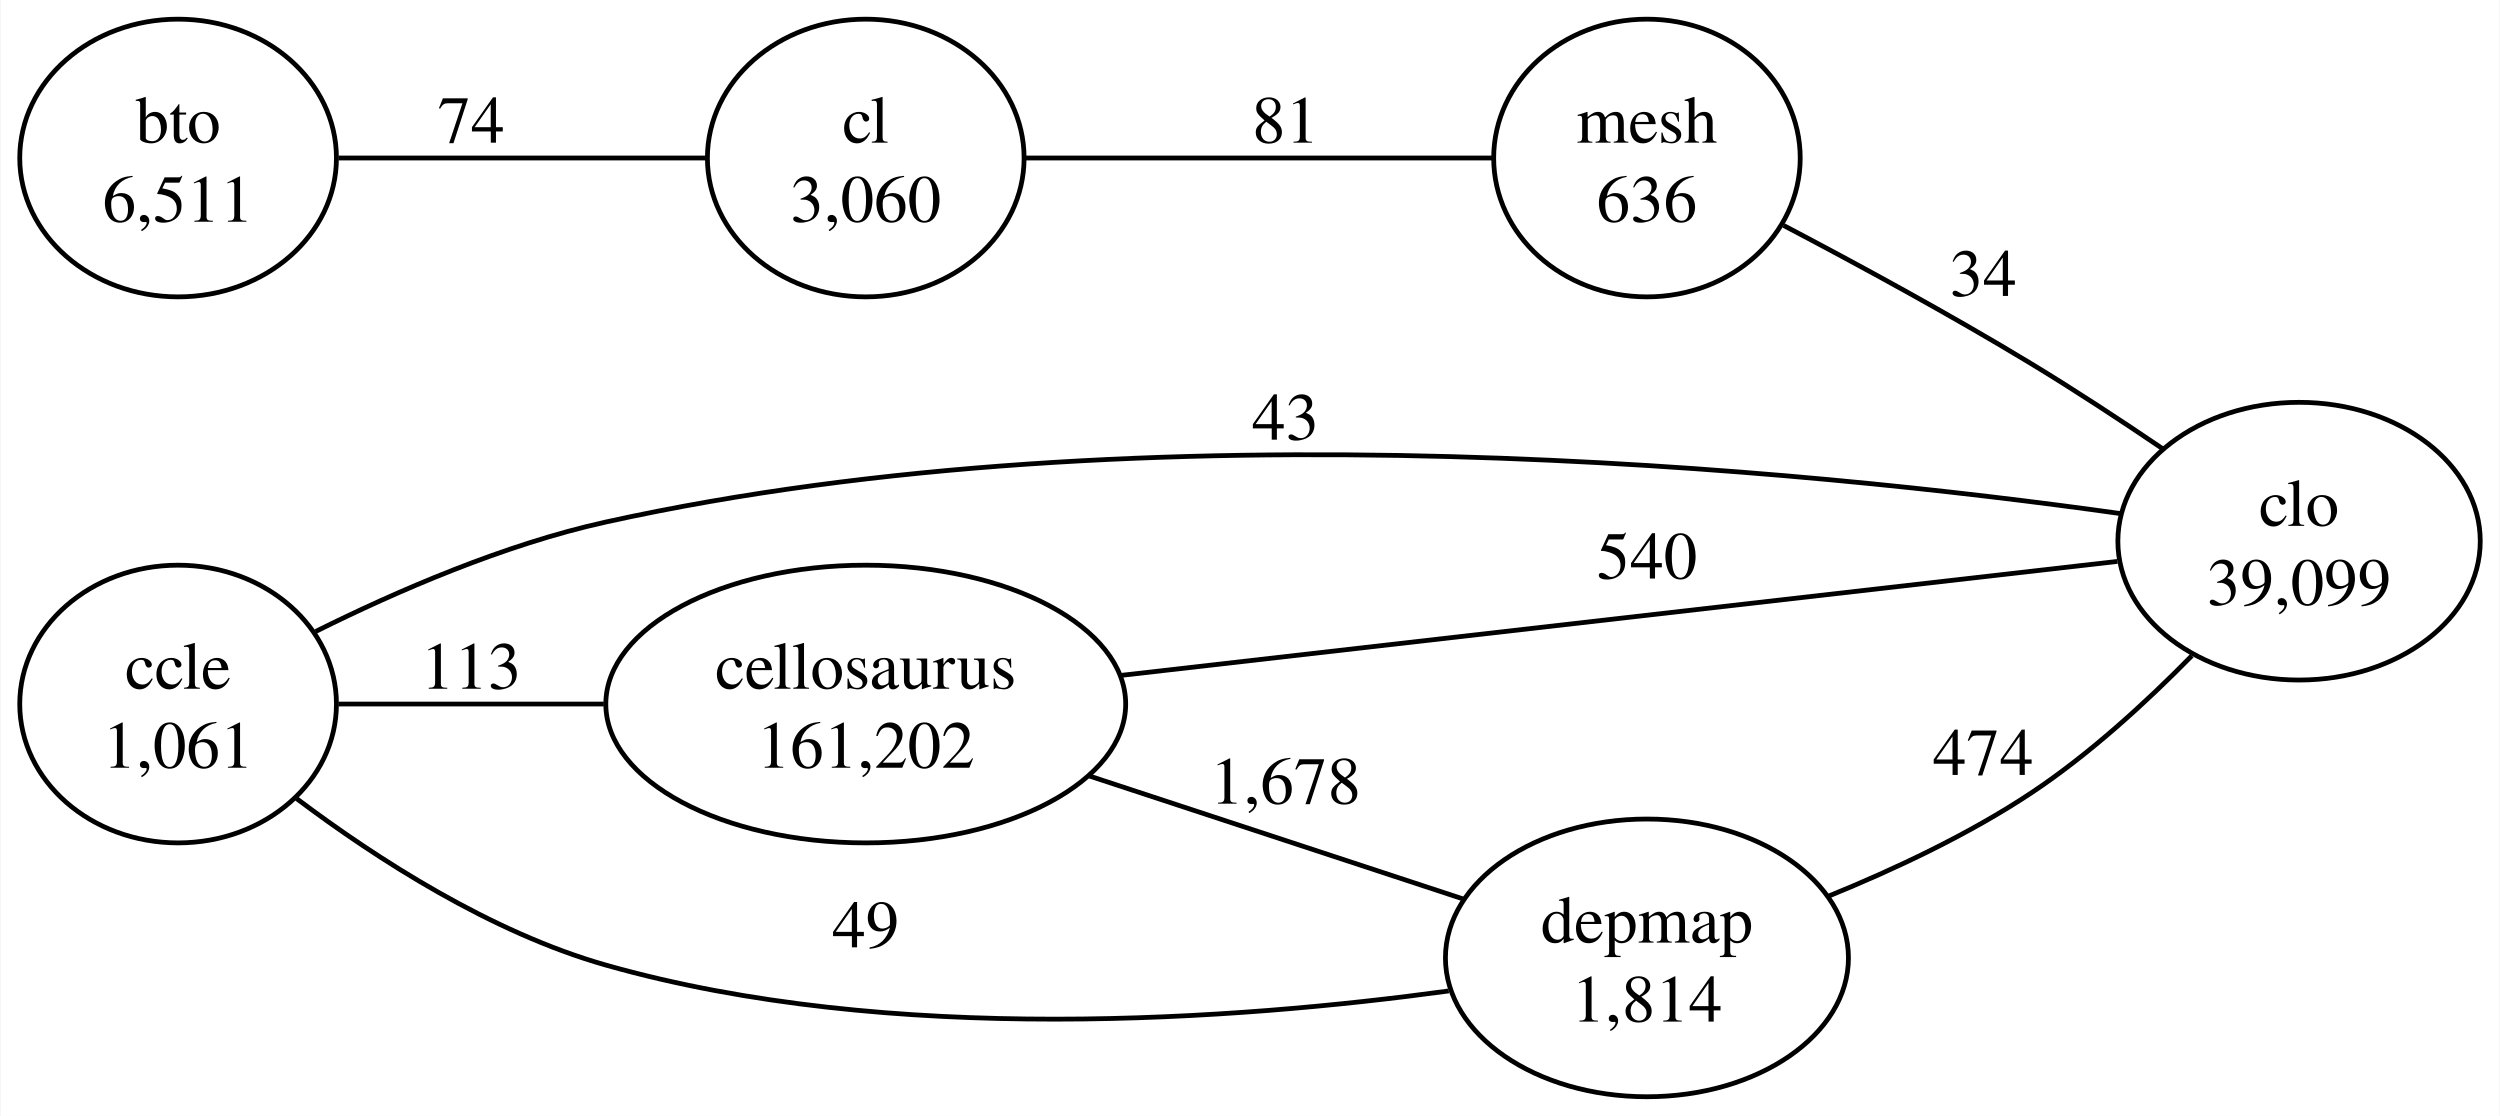
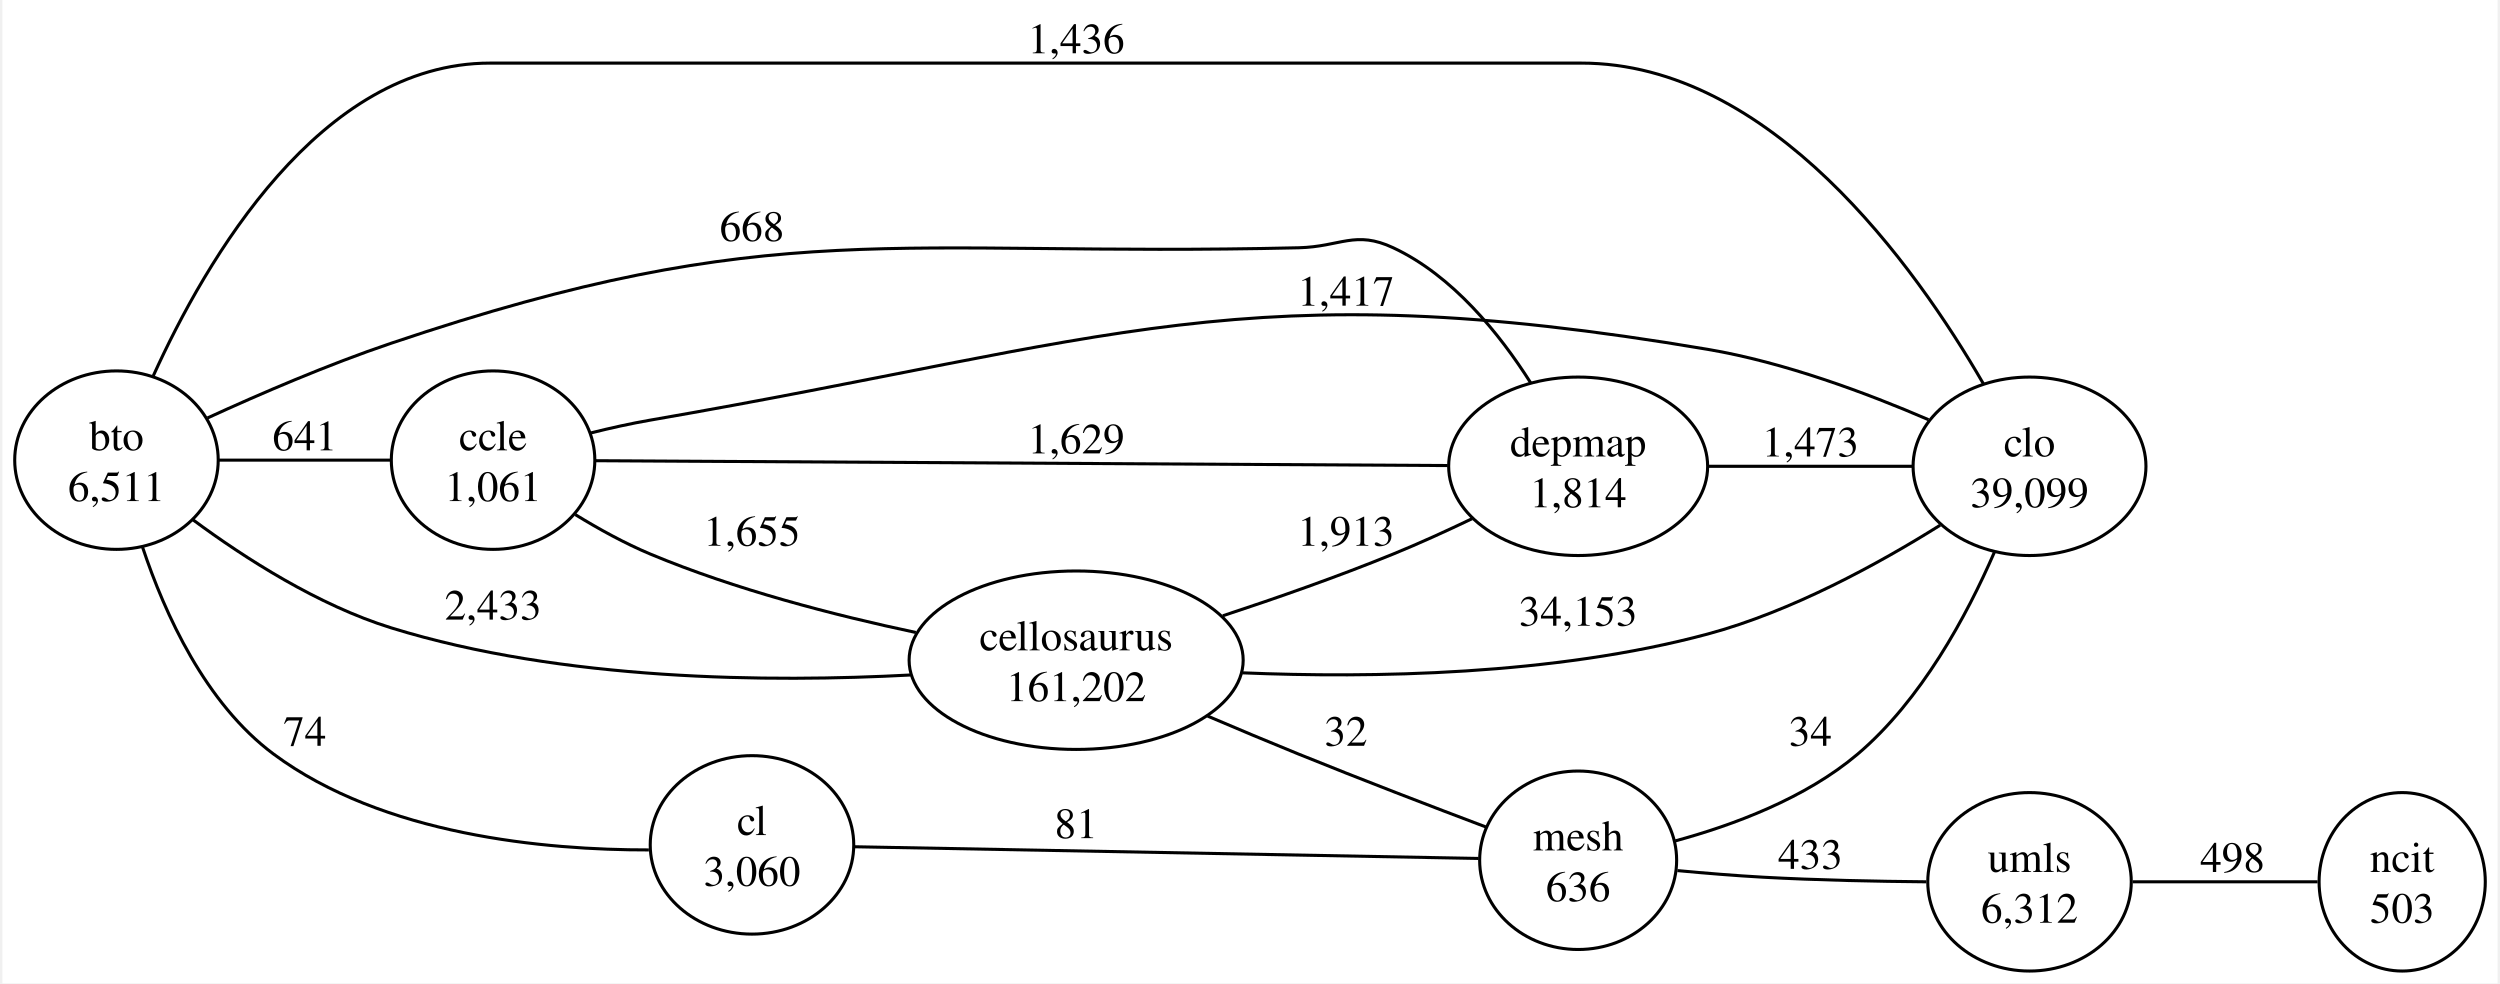
- <svg xmlns="http://www.w3.org/2000/svg" width="522pt" height="233pt" viewBox="0.00 0.00 521.71 232.98">
-   <g id="graph0" class="graph" transform="scale(1 1) rotate(0) translate(4 228.98)">
-     <polygon fill="white" stroke="none" points="-4,4 -4,-228.98 517.71,-228.98 517.71,4 -4,4" />
+ <svg xmlns="http://www.w3.org/2000/svg" width="811pt" height="319pt" viewBox="0.00 0.00 810.69 319.49">
+   <g id="graph0" class="graph" transform="scale(1 1) rotate(0) translate(4 315.49)">
+     <polygon fill="white" stroke="none" points="-4,4 -4,-315.49 806.69,-315.49 806.69,4 -4,4" />
    <g id="node1" class="node">
-       <ellipse fill="none" stroke="black" cx="33.06" cy="-195.99" rx="33.06" ry="28.99" />
-       <text text-anchor="middle" x="33.06" y="-199.19" font-family="Times,serif" font-size="14.00">bto</text>
-       <text text-anchor="middle" x="33.06" y="-182.69" font-family="Times,serif" font-size="14.00">6,511</text>
+       <ellipse fill="none" stroke="black" cx="33.06" cy="-165.99" rx="33.06" ry="28.99" />
+       <text text-anchor="middle" x="33.06" y="-169.19" font-family="Times,serif" font-size="14.00">bto</text>
+       <text text-anchor="middle" x="33.06" y="-152.69" font-family="Times,serif" font-size="14.00">6,511</text>
    </g>
    <g id="node2" class="node">
-       <ellipse fill="none" stroke="black" cx="176.63" cy="-195.99" rx="33.06" ry="28.99" />
-       <text text-anchor="middle" x="176.63" y="-199.19" font-family="Times,serif" font-size="14.00">cl</text>
-       <text text-anchor="middle" x="176.63" y="-182.69" font-family="Times,serif" font-size="14.00">3,060</text>
+       <ellipse fill="none" stroke="black" cx="239.54" cy="-40.99" rx="33.06" ry="28.99" />
+       <text text-anchor="middle" x="239.54" y="-44.19" font-family="Times,serif" font-size="14.00">cl</text>
+       <text text-anchor="middle" x="239.54" y="-27.69" font-family="Times,serif" font-size="14.00">3,060</text>
    </g>
    <g id="edge1" class="edge">
-       <path fill="none" stroke="black" d="M66.54,-195.99C89.56,-195.99 120.32,-195.99 143.31,-195.99" />
-       <text text-anchor="middle" x="94.24" y="-199.19" font-family="Times,serif" font-size="14.00">74</text>
+       <path fill="none" stroke="black" d="M41.54,-137.71C48.79,-115.94 62.02,-86.89 84.11,-70.49 119.73,-44.06 172.35,-39.3 206.04,-39.35" />
+       <text text-anchor="middle" x="94.24" y="-73.19" font-family="Times,serif" font-size="14.00">74</text>
    </g>
    <g id="node3" class="node">
-       <ellipse fill="none" stroke="black" cx="339.73" cy="-195.99" rx="32" ry="28.99" />
-       <text text-anchor="middle" x="339.73" y="-199.19" font-family="Times,serif" font-size="14.00">mesh</text>
-       <text text-anchor="middle" x="339.73" y="-182.69" font-family="Times,serif" font-size="14.00">636</text>
+       <ellipse fill="none" stroke="black" cx="155.42" cy="-165.99" rx="33.06" ry="28.99" />
+       <text text-anchor="middle" x="155.42" y="-169.19" font-family="Times,serif" font-size="14.00">ccle</text>
+       <text text-anchor="middle" x="155.42" y="-152.69" font-family="Times,serif" font-size="14.00">1,061</text>
    </g>
    <g id="edge2" class="edge">
-       <path fill="none" stroke="black" d="M209.85,-195.99C238.22,-195.99 279.29,-195.99 307.39,-195.99" />
-       <text text-anchor="middle" x="264.28" y="-199.19" font-family="Times,serif" font-size="14.00">81</text>
+       <path fill="none" stroke="black" d="M66.31,-165.99C83.58,-165.99 104.79,-165.99 122.08,-165.99" />
+       <text text-anchor="middle" x="94.24" y="-169.19" font-family="Times,serif" font-size="14.00">641</text>
+     </g>
+     <g id="node4" class="node">
+       <ellipse fill="none" stroke="black" cx="344.86" cy="-100.99" rx="54.27" ry="28.99" />
+       <text text-anchor="middle" x="344.86" y="-104.19" font-family="Times,serif" font-size="14.00">cellosaurus</text>
+       <text text-anchor="middle" x="344.86" y="-87.69" font-family="Times,serif" font-size="14.00">161,202</text>
+     </g>
+     <g id="edge3" class="edge">
+       <path fill="none" stroke="black" d="M57.91,-146.61C74.81,-134.11 98.61,-118.84 122.36,-111.49 178.08,-94.25 245.43,-93.74 291.12,-96.19" />
+       <text text-anchor="middle" x="155.42" y="-114.19" font-family="Times,serif" font-size="14.00">2,433</text>
+     </g>
+     <g id="node5" class="node">
+       <ellipse fill="none" stroke="black" cx="507.96" cy="-163.99" rx="42.07" ry="28.99" />
+       <text text-anchor="middle" x="507.96" y="-167.19" font-family="Times,serif" font-size="14.00">depmap</text>
+       <text text-anchor="middle" x="507.96" y="-150.69" font-family="Times,serif" font-size="14.00">1,814</text>
+     </g>
+     <g id="edge4" class="edge">
+       <path fill="none" stroke="black" d="M62.63,-179.69C79.7,-187.51 101.96,-197.11 122.36,-203.99 247.18,-246.12 285.44,-231.87 417.13,-234.99 430.8,-235.32 435.51,-240.79 447.88,-234.99 467.19,-225.94 482.38,-207.13 492.52,-191.14" />
+       <text text-anchor="middle" x="239.54" y="-237.19" font-family="Times,serif" font-size="14.00">668</text>
+     </g>
+     <g id="node6" class="node">
+       <ellipse fill="none" stroke="black" cx="654.61" cy="-163.99" rx="37.83" ry="28.99" />
+       <text text-anchor="middle" x="654.61" y="-167.19" font-family="Times,serif" font-size="14.00">clo</text>
+       <text text-anchor="middle" x="654.61" y="-150.69" font-family="Times,serif" font-size="14.00">39,099</text>
+     </g>
+     <g id="edge5" class="edge">
+       <path fill="none" stroke="black" d="M45.01,-193.35C62.18,-231.22 99.29,-294.99 154.42,-294.99 154.42,-294.99 154.42,-294.99 508.96,-294.99 570.45,-294.99 617.46,-229.14 639.61,-190.82" />
+       <text text-anchor="middle" x="344.86" y="-298.19" font-family="Times,serif" font-size="14.00">1,436</text>
    </g>
    <g id="node7" class="node">
-       <ellipse fill="none" stroke="black" cx="475.88" cy="-115.99" rx="37.83" ry="28.99" />
-       <text text-anchor="middle" x="475.88" y="-119.19" font-family="Times,serif" font-size="14.00">clo</text>
-       <text text-anchor="middle" x="475.88" y="-102.69" font-family="Times,serif" font-size="14.00">39,099</text>
+       <ellipse fill="none" stroke="black" cx="507.96" cy="-35.99" rx="32" ry="28.99" />
+       <text text-anchor="middle" x="507.96" y="-39.19" font-family="Times,serif" font-size="14.00">mesh</text>
+       <text text-anchor="middle" x="507.96" y="-22.69" font-family="Times,serif" font-size="14.00">636</text>
+     </g>
+     <g id="edge6" class="edge">
+       <path fill="none" stroke="black" d="M272.94,-40.38C324.53,-39.42 424.69,-37.54 475.61,-36.58" />
+       <text text-anchor="middle" x="344.86" y="-43.19" font-family="Times,serif" font-size="14.00">81</text>
+     </g>
+     <g id="edge7" class="edge">
+       <path fill="none" stroke="black" d="M182.13,-148.3C189.72,-143.64 198.22,-138.95 206.48,-135.49 234.04,-123.95 266.38,-115.59 292.77,-110" />
+       <text text-anchor="middle" x="239.54" y="-138.19" font-family="Times,serif" font-size="14.00">1,655</text>
+     </g>
+     <g id="edge8" class="edge">
+       <path fill="none" stroke="black" d="M188.77,-165.81C252.67,-165.44 394.98,-164.63 465.59,-164.23" />
+       <text text-anchor="middle" x="344.86" y="-168.19" font-family="Times,serif" font-size="14.00">1,629</text>
    </g>
    <g id="edge9" class="edge">
-       <path fill="none" stroke="black" d="M368.26,-181.91C383.7,-173.8 403.17,-163.23 420.05,-152.99 429.08,-147.51 438.71,-141.19 447.33,-135.34" />
-       <text text-anchor="middle" x="409.93" y="-167.19" font-family="Times,serif" font-size="14.00">34</text>
+       <path fill="none" stroke="black" d="M187.22,-174.84C193.55,-176.42 200.2,-177.9 206.48,-178.99 357.27,-205.07 399.15,-227.54 550.03,-201.99 574.96,-197.77 601.72,-187.8 621.79,-179.13" />
+       <text text-anchor="middle" x="432.51" y="-216.19" font-family="Times,serif" font-size="14.00">1,417</text>
    </g>
-     <g id="node4" class="node">
-       <ellipse fill="none" stroke="black" cx="33.06" cy="-81.99" rx="33.06" ry="28.99" />
-       <text text-anchor="middle" x="33.06" y="-85.19" font-family="Times,serif" font-size="14.00">ccle</text>
-       <text text-anchor="middle" x="33.06" y="-68.69" font-family="Times,serif" font-size="14.00">1,061</text>
+     <g id="edge10" class="edge">
+       <path fill="none" stroke="black" d="M392.52,-115.43C410.06,-121.2 430.06,-128.21 447.88,-135.49 456.32,-138.94 465.25,-143.01 473.54,-146.99" />
+       <text text-anchor="middle" x="432.51" y="-138.19" font-family="Times,serif" font-size="14.00">1,913</text>
    </g>
-     <g id="node5" class="node">
-       <ellipse fill="none" stroke="black" cx="176.63" cy="-81.99" rx="54.27" ry="28.99" />
-       <text text-anchor="middle" x="176.63" y="-85.19" font-family="Times,serif" font-size="14.00">cellosaurus</text>
-       <text text-anchor="middle" x="176.63" y="-68.69" font-family="Times,serif" font-size="14.00">161,202</text>
+     <g id="edge12" class="edge">
+       <path fill="none" stroke="black" d="M398.85,-96.89C440.64,-95.16 500.02,-96.03 550.03,-109.49 577.3,-116.83 605.5,-132.27 625.57,-144.85" />
+       <text text-anchor="middle" x="507.96" y="-112.19" font-family="Times,serif" font-size="14.00">34,153</text>
    </g>
-     <g id="edge3" class="edge">
-       <path fill="none" stroke="black" d="M66.54,-81.99C82.95,-81.99 103.29,-81.99 121.94,-81.99" />
-       <text text-anchor="middle" x="94.24" y="-85.19" font-family="Times,serif" font-size="14.00">113</text>
+     <g id="edge11" class="edge">
+       <path fill="none" stroke="black" d="M387.59,-82.83C397.26,-78.7 407.53,-74.39 417.13,-70.49 437.41,-62.26 460.46,-53.42 478.13,-46.75" />
+       <text text-anchor="middle" x="432.51" y="-73.19" font-family="Times,serif" font-size="14.00">32</text>
    </g>
-     <g id="node6" class="node">
-       <ellipse fill="none" stroke="black" cx="339.73" cy="-28.99" rx="42.07" ry="28.99" />
-       <text text-anchor="middle" x="339.73" y="-32.19" font-family="Times,serif" font-size="14.00">depmap</text>
-       <text text-anchor="middle" x="339.73" y="-15.69" font-family="Times,serif" font-size="14.00">1,814</text>
+     <g id="edge13" class="edge">
+       <path fill="none" stroke="black" d="M550.41,-163.99C571.28,-163.99 596.37,-163.99 616.59,-163.99" />
+       <text text-anchor="middle" x="583.41" y="-167.19" font-family="Times,serif" font-size="14.00">1,473</text>
    </g>
-     <g id="edge4" class="edge">
-       <path fill="none" stroke="black" d="M57.8,-62.25C74.65,-49.58 98.45,-34.28 122.36,-27.49 181.81,-10.62 254.2,-16.05 298.35,-22.09" />
-       <text text-anchor="middle" x="176.63" y="-31.19" font-family="Times,serif" font-size="14.00">49</text>
+     <g id="edge14" class="edge">
+       <path fill="none" stroke="black" d="M539.51,-42.28C558.26,-47.37 581.84,-56.12 598.78,-70.49 619.44,-88.02 634.21,-115.41 643.17,-136.03" />
+       <text text-anchor="middle" x="583.41" y="-73.19" font-family="Times,serif" font-size="14.00">34</text>
    </g>
-     <g id="edge5" class="edge">
-       <path fill="none" stroke="black" d="M61.78,-97.14C78.74,-105.58 101.18,-115.31 122.36,-119.99 235.47,-144.98 374,-130.84 438.55,-121.76" />
-       <text text-anchor="middle" x="264.28" y="-137.19" font-family="Times,serif" font-size="14.00">43</text>
+     <g id="node8" class="node">
+       <ellipse fill="none" stroke="black" cx="654.61" cy="-28.99" rx="33.06" ry="28.99" />
+       <text text-anchor="middle" x="654.61" y="-32.19" font-family="Times,serif" font-size="14.00">umls</text>
+       <text text-anchor="middle" x="654.61" y="-15.69" font-family="Times,serif" font-size="14.00">6,312</text>
    </g>
-     <g id="edge6" class="edge">
-       <path fill="none" stroke="black" d="M223.37,-66.95C248.02,-58.84 278.05,-48.95 301.3,-41.31" />
-       <text text-anchor="middle" x="264.28" y="-61.19" font-family="Times,serif" font-size="14.00">1,678</text>
+     <g id="edge15" class="edge">
+       <path fill="none" stroke="black" d="M540.2,-32.64C549.17,-31.8 558.98,-30.99 568.03,-30.49 585.54,-29.52 605.09,-29.13 621.08,-28.99" />
+       <text text-anchor="middle" x="583.41" y="-33.19" font-family="Times,serif" font-size="14.00">433</text>
    </g>
-     <g id="edge7" class="edge">
-       <path fill="none" stroke="black" d="M230.09,-87.99C289.76,-94.82 385.66,-105.79 437.96,-111.77" />
-       <text text-anchor="middle" x="339.73" y="-108.19" font-family="Times,serif" font-size="14.00">540</text>
+     <g id="node9" class="node">
+       <ellipse fill="none" stroke="black" cx="775.69" cy="-28.99" rx="27" ry="28.99" />
+       <text text-anchor="middle" x="775.69" y="-32.19" font-family="Times,serif" font-size="14.00">ncit</text>
+       <text text-anchor="middle" x="775.69" y="-15.69" font-family="Times,serif" font-size="14.00">503</text>
    </g>
-     <g id="edge8" class="edge">
-       <path fill="none" stroke="black" d="M377.66,-41.89C391.52,-47.53 407.05,-54.84 420.05,-63.49 432.12,-71.52 443.94,-82.34 453.5,-92.08" />
-       <text text-anchor="middle" x="409.93" y="-67.19" font-family="Times,serif" font-size="14.00">474</text>
+     <g id="edge16" class="edge">
+       <path fill="none" stroke="black" d="M688.15,-28.99C707.02,-28.99 730.48,-28.99 748.21,-28.99" />
+       <text text-anchor="middle" x="720.57" y="-32.19" font-family="Times,serif" font-size="14.00">498</text>
    </g>
  </g>
</svg>
